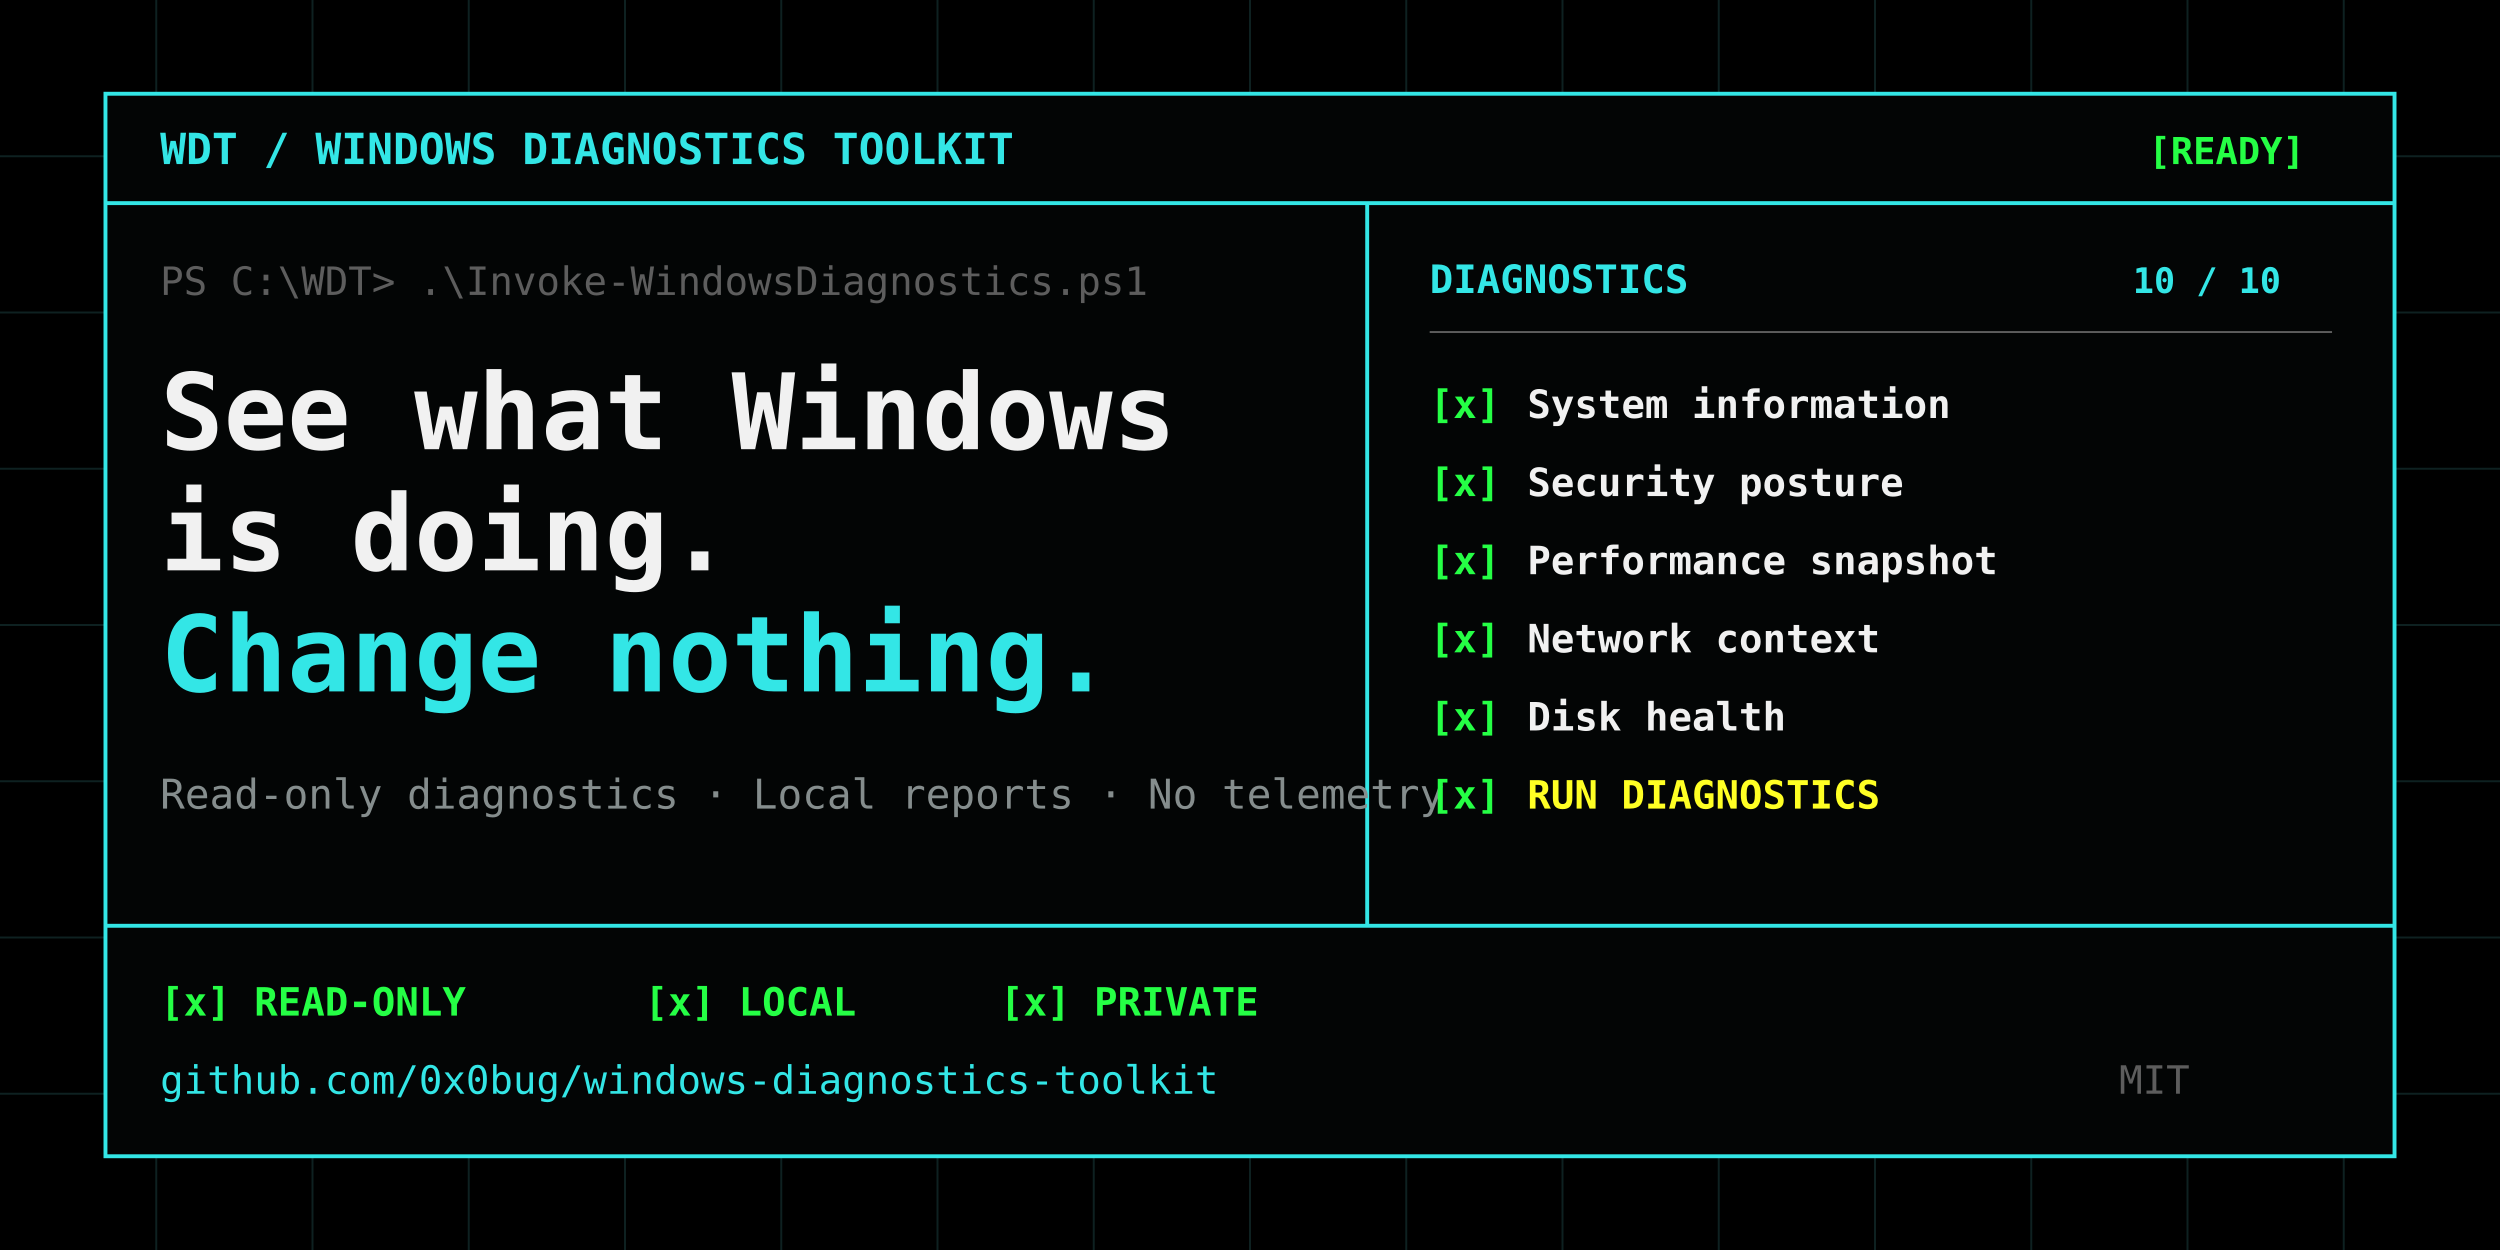
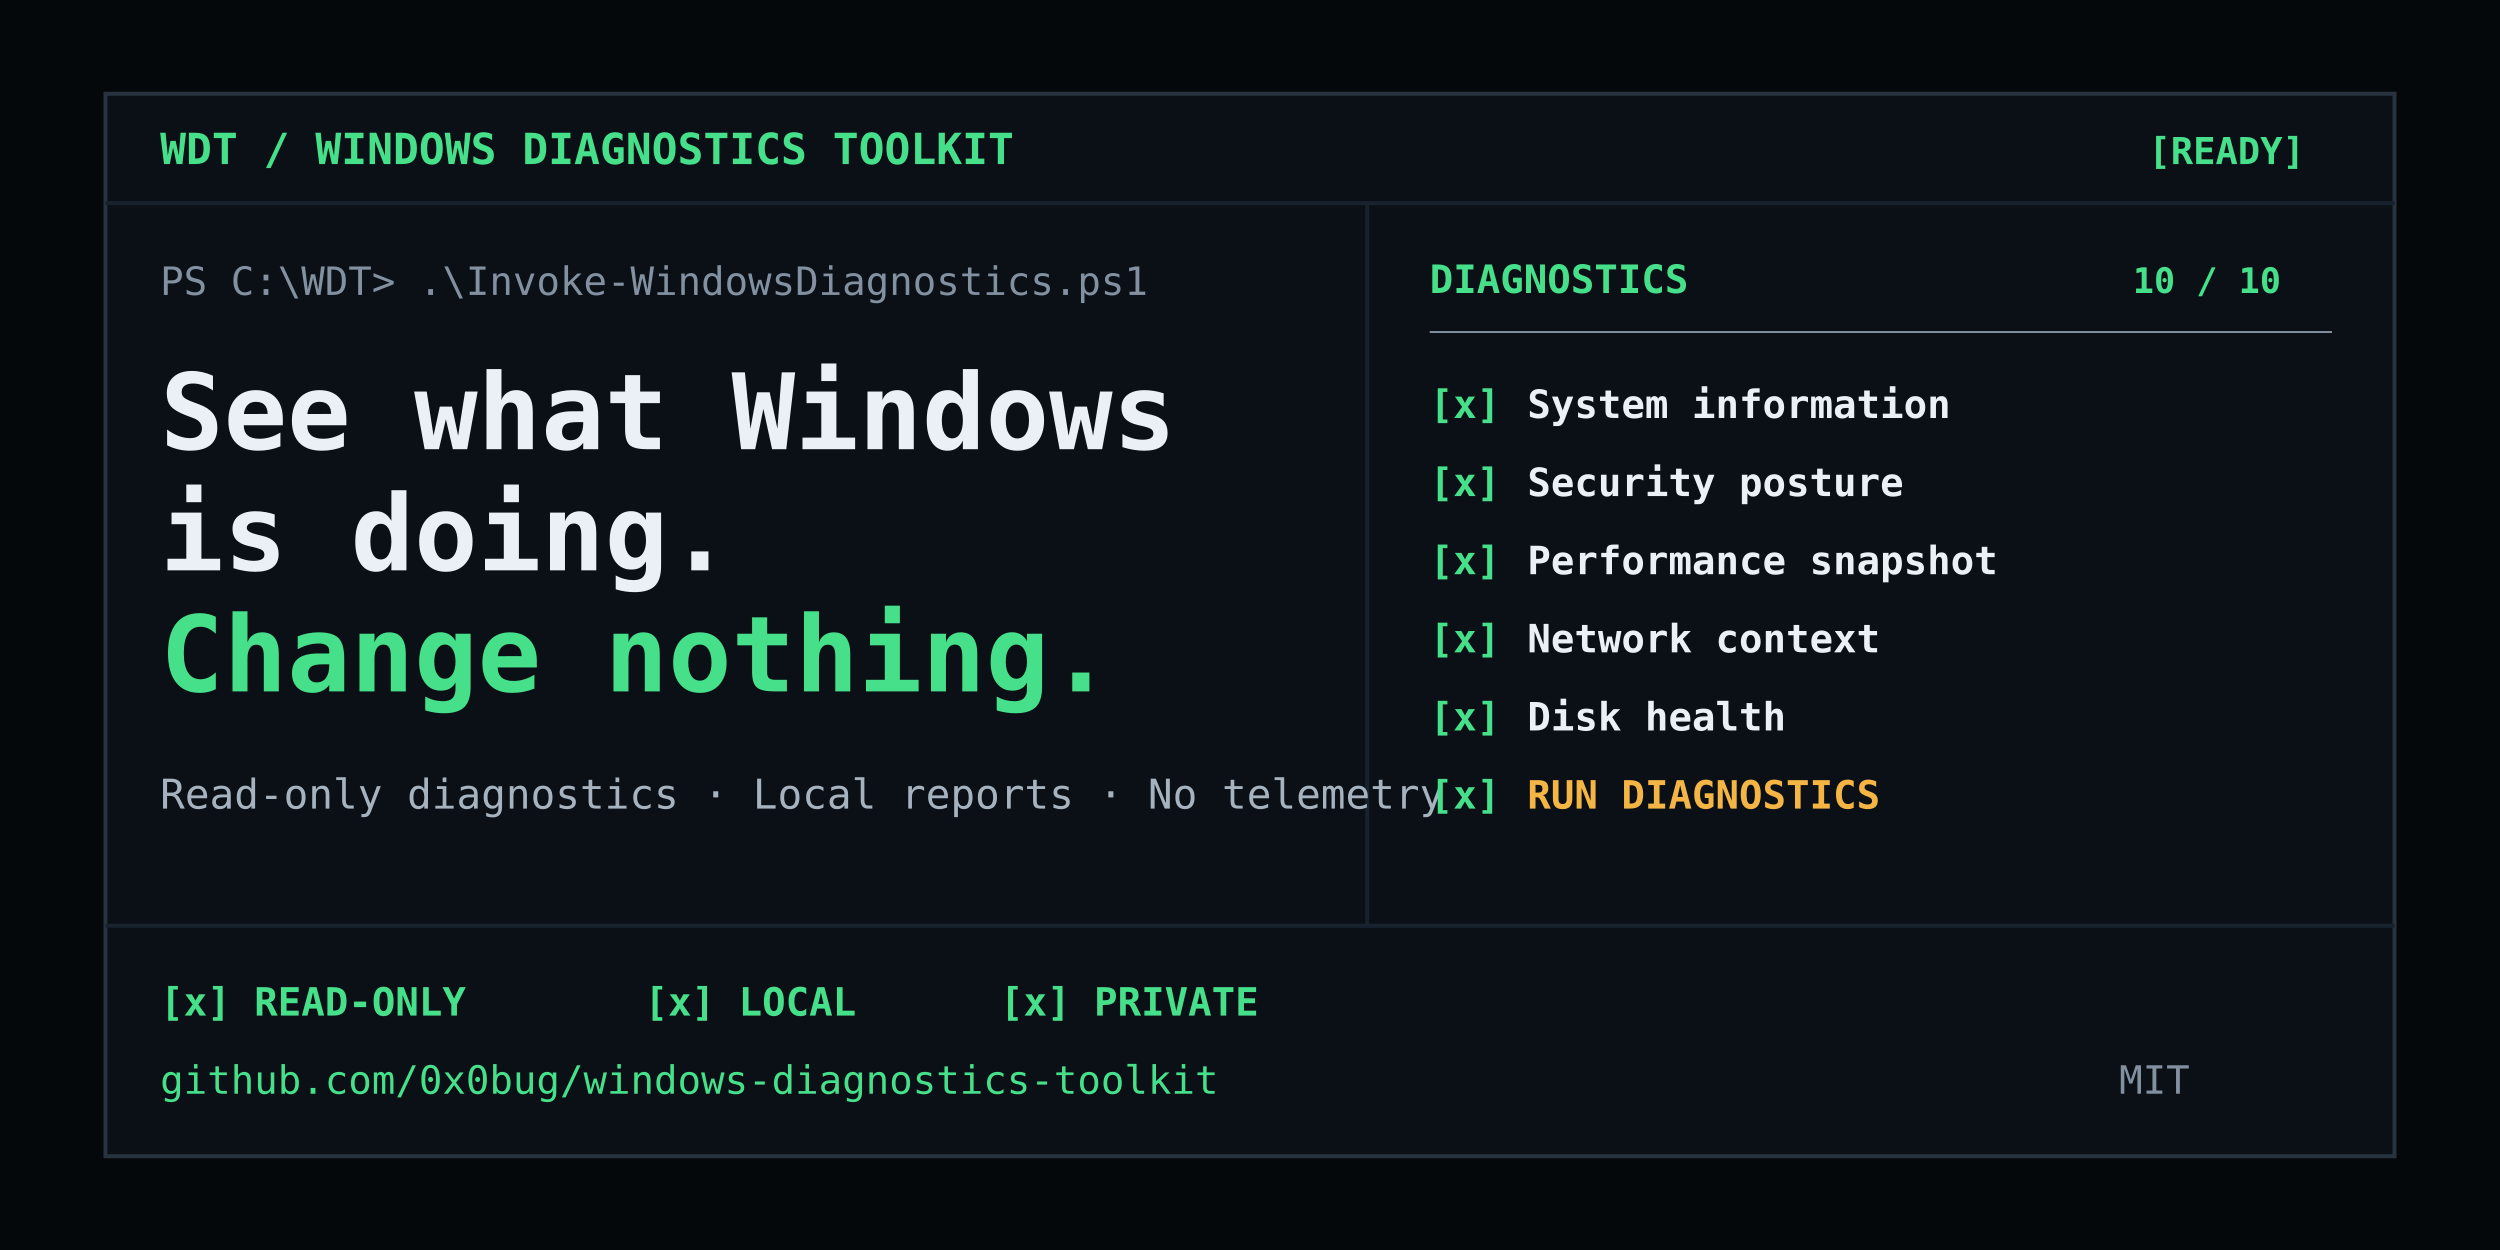
<svg xmlns="http://www.w3.org/2000/svg" width="1280" height="640" viewBox="0 0 1280 640" role="img" aria-labelledby="title desc">
-   <rect width="1280" height="640" fill="#000000" />
-   <g stroke="#153333" stroke-width="1" opacity="0.65">
-     <path d="M0 80H1280M0 160H1280M0 240H1280M0 320H1280M0 400H1280M0 480H1280M0 560H1280" />
-     <path d="M80 0V640M160 0V640M240 0V640M320 0V640M400 0V640M480 0V640M560 0V640M640 0V640M720 0V640M800 0V640M880 0V640M960 0V640M1040 0V640M1120 0V640M1200 0V640" />
+   <rect width="1280" height="640" fill="#05080b" />
+   <rect x="54" y="48" width="1172" height="544" fill="#0a1016" stroke="#27343f" stroke-width="2" />
+   <path d="M54 104H1226M54 474H1226M700 104V474" stroke="#18222e" stroke-width="2" />
+   <text x="82" y="84" fill="#46e08a" font-family="Cascadia Code, Consolas, monospace" font-size="22" font-weight="700">WDT / WINDOWS DIAGNOSTICS TOOLKIT</text>
+   <text x="1100" y="84" fill="#46e08a" font-family="Cascadia Code, Consolas, monospace" font-size="19" font-weight="700">[READY]</text>
+   <text x="82" y="151" fill="#8290a0" font-family="Cascadia Code, Consolas, monospace" font-size="20">PS C:\WDT&gt; .\Invoke-WindowsDiagnostics.ps1</text>
+   <text x="82" y="230" fill="#eaf0f5" font-family="Cascadia Code, Consolas, monospace" font-size="54" font-weight="800">See what Windows</text>
+   <text x="82" y="292" fill="#eaf0f5" font-family="Cascadia Code, Consolas, monospace" font-size="54" font-weight="800">is doing.</text>
+   <text x="82" y="354" fill="#46e08a" font-family="Cascadia Code, Consolas, monospace" font-size="54" font-weight="800">Change nothing.</text>
+   <text x="82" y="414" fill="#a6b3bf" font-family="Cascadia Code, Consolas, monospace" font-size="21">Read-only diagnostics · Local reports · No telemetry</text>
+   <text x="732" y="150" fill="#46e08a" font-family="Cascadia Code, Consolas, monospace" font-size="20" font-weight="700">DIAGNOSTICS</text>
+   <text x="1092" y="150" fill="#46e08a" font-family="Cascadia Code, Consolas, monospace" font-size="18" font-weight="700">10 / 10</text>
+   <path d="M732 170H1194" stroke="#8290a0" />
+   <g font-family="Cascadia Code, Consolas, monospace" font-size="20" font-weight="700">
+     <text x="732" y="214" fill="#46e08a">[x]</text>
+     <text x="782" y="214" fill="#eaf0f5">System information</text>
+     <text x="732" y="254" fill="#46e08a">[x]</text>
+     <text x="782" y="254" fill="#eaf0f5">Security posture</text>
+     <text x="732" y="294" fill="#46e08a">[x]</text>
+     <text x="782" y="294" fill="#eaf0f5">Performance snapshot</text>
+     <text x="732" y="334" fill="#46e08a">[x]</text>
+     <text x="782" y="334" fill="#eaf0f5">Network context</text>
+     <text x="732" y="374" fill="#46e08a">[x]</text>
+     <text x="782" y="374" fill="#eaf0f5">Disk health</text>
+     <text x="732" y="414" fill="#46e08a">[x]</text>
+     <text x="782" y="414" fill="#f5b544">RUN DIAGNOSTICS</text>
  </g>
-   <rect x="54" y="48" width="1172" height="544" fill="#030505" stroke="#33e6e6" stroke-width="2" />
-   <path d="M54 104H1226M54 474H1226M700 104V474" stroke="#33e6e6" stroke-width="2" />
-   <text x="82" y="84" fill="#33e6e6" font-family="Cascadia Code, Consolas, monospace" font-size="22" font-weight="700">WDT / WINDOWS DIAGNOSTICS TOOLKIT</text>
-   <text x="1100" y="84" fill="#25ff45" font-family="Cascadia Code, Consolas, monospace" font-size="19" font-weight="700">[READY]</text>
-   <text x="82" y="151" fill="#5d5d5d" font-family="Cascadia Code, Consolas, monospace" font-size="20">PS C:\WDT&gt; .\Invoke-WindowsDiagnostics.ps1</text>
-   <text x="82" y="230" fill="#f1f1f1" font-family="Cascadia Code, Consolas, monospace" font-size="54" font-weight="800">See what Windows</text>
-   <text x="82" y="292" fill="#f1f1f1" font-family="Cascadia Code, Consolas, monospace" font-size="54" font-weight="800">is doing.</text>
-   <text x="82" y="354" fill="#33e6e6" font-family="Cascadia Code, Consolas, monospace" font-size="54" font-weight="800">Change nothing.</text>
-   <text x="82" y="414" fill="#858d8d" font-family="Cascadia Code, Consolas, monospace" font-size="21">Read-only diagnostics · Local reports · No telemetry</text>
-   <text x="732" y="150" fill="#33e6e6" font-family="Cascadia Code, Consolas, monospace" font-size="20" font-weight="700">DIAGNOSTICS</text>
-   <text x="1092" y="150" fill="#33e6e6" font-family="Cascadia Code, Consolas, monospace" font-size="18" font-weight="700">10 / 10</text>
-   <path d="M732 170H1194" stroke="#5d5d5d" />
-   <g font-family="Cascadia Code, Consolas, monospace" font-size="20" font-weight="700">
-     <text x="732" y="214" fill="#25ff45">[x]</text>
-     <text x="782" y="214" fill="#f1f1f1">System information</text>
-     <text x="732" y="254" fill="#25ff45">[x]</text>
-     <text x="782" y="254" fill="#f1f1f1">Security posture</text>
-     <text x="732" y="294" fill="#25ff45">[x]</text>
-     <text x="782" y="294" fill="#f1f1f1">Performance snapshot</text>
-     <text x="732" y="334" fill="#25ff45">[x]</text>
-     <text x="782" y="334" fill="#f1f1f1">Network context</text>
-     <text x="732" y="374" fill="#25ff45">[x]</text>
-     <text x="782" y="374" fill="#f1f1f1">Disk health</text>
-     <text x="732" y="414" fill="#25ff45">[x]</text>
-     <text x="782" y="414" fill="#ffff24">RUN DIAGNOSTICS</text>
-   </g>
-   <text x="82" y="520" fill="#25ff45" font-family="Cascadia Code, Consolas, monospace" font-size="20" font-weight="700">[x] READ-ONLY</text>
-   <text x="330" y="520" fill="#25ff45" font-family="Cascadia Code, Consolas, monospace" font-size="20" font-weight="700">[x] LOCAL</text>
-   <text x="512" y="520" fill="#25ff45" font-family="Cascadia Code, Consolas, monospace" font-size="20" font-weight="700">[x] PRIVATE</text>
-   <text x="82" y="560" fill="#33e6e6" font-family="Cascadia Code, Consolas, monospace" font-size="20">github.com/0x0bug/windows-diagnostics-toolkit</text>
-   <text x="1085" y="560" fill="#5d5d5d" font-family="Cascadia Code, Consolas, monospace" font-size="20">MIT</text>
+   <text x="82" y="520" fill="#46e08a" font-family="Cascadia Code, Consolas, monospace" font-size="20" font-weight="700">[x] READ-ONLY</text>
+   <text x="330" y="520" fill="#46e08a" font-family="Cascadia Code, Consolas, monospace" font-size="20" font-weight="700">[x] LOCAL</text>
+   <text x="512" y="520" fill="#46e08a" font-family="Cascadia Code, Consolas, monospace" font-size="20" font-weight="700">[x] PRIVATE</text>
+   <text x="82" y="560" fill="#46e08a" font-family="Cascadia Code, Consolas, monospace" font-size="20">github.com/0x0bug/windows-diagnostics-toolkit</text>
+   <text x="1085" y="560" fill="#8290a0" font-family="Cascadia Code, Consolas, monospace" font-size="20">MIT</text>
</svg>
